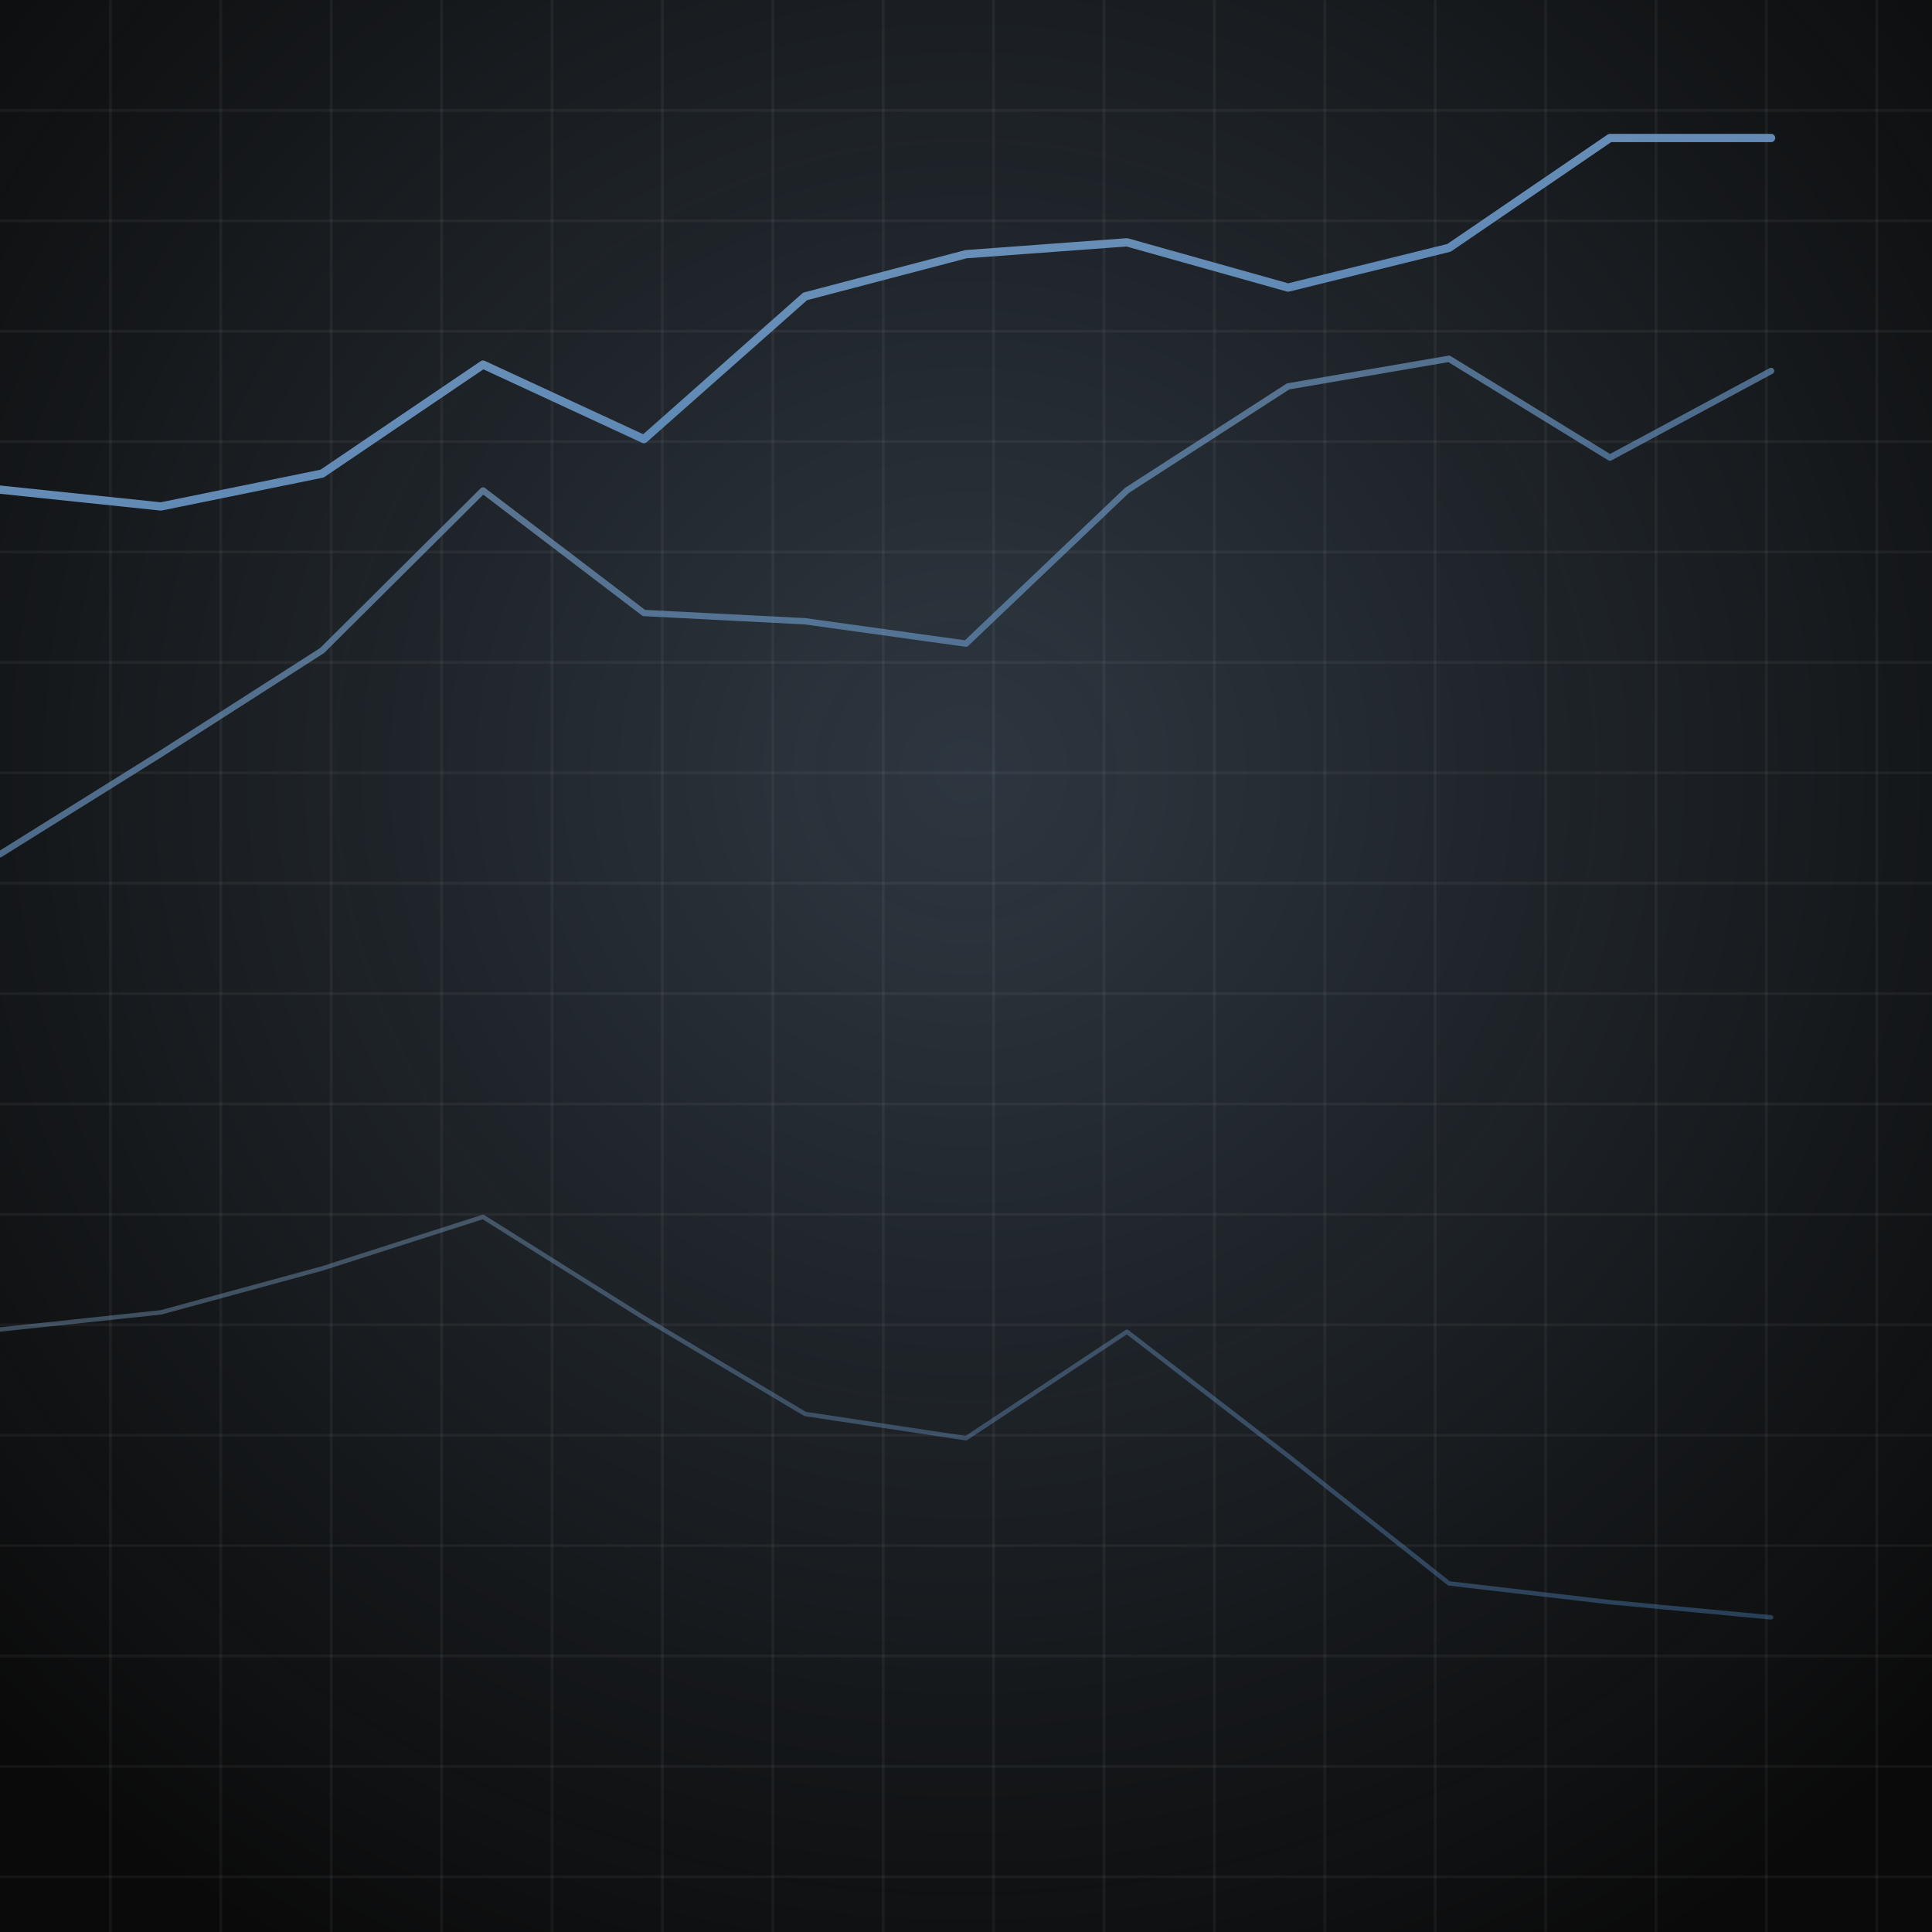
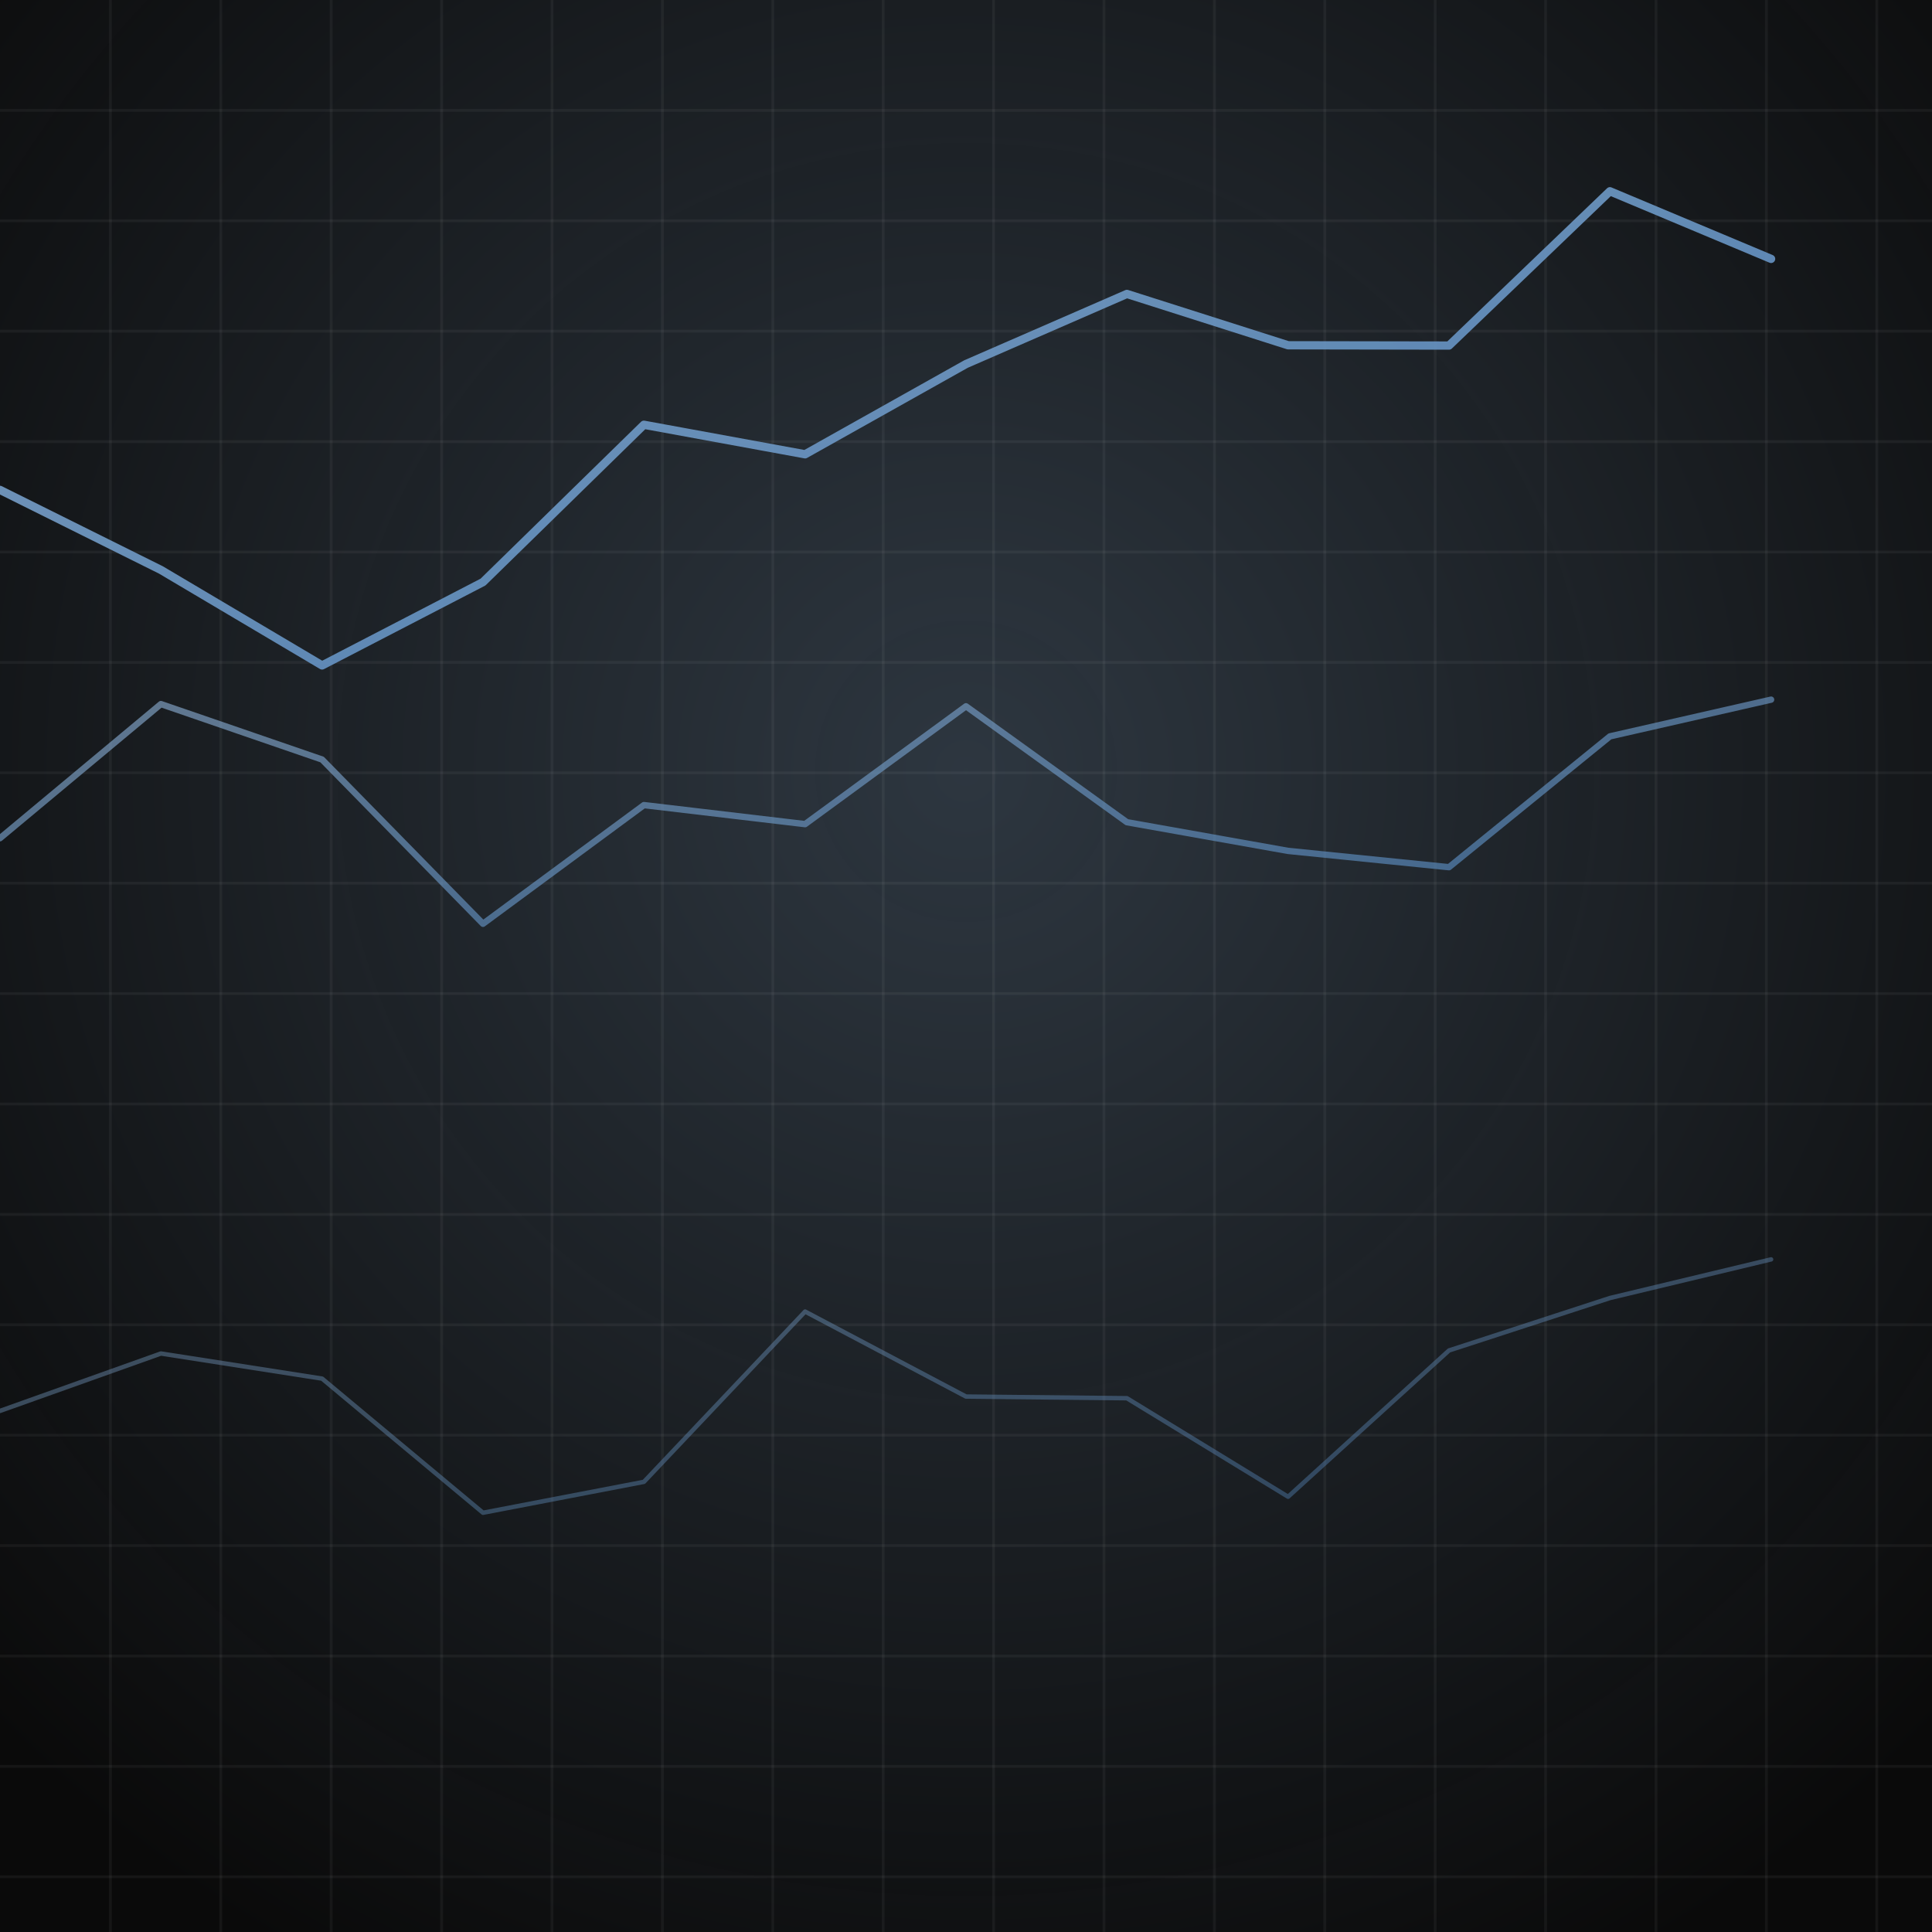
<svg xmlns="http://www.w3.org/2000/svg" viewBox="0 0 700 700" width="700" height="700">
  <defs>
-     <linearGradient id="g14" x1="0" y1="0" x2="1" y2="1">
+     <linearGradient id="g16" x1="0" y1="0" x2="1" y2="1">
      <stop offset="0" stop-color="#89AACC" />
      <stop offset="1" stop-color="#4E85BF" />
    </linearGradient>
-     <radialGradient id="glow14" cx="0.5" cy="0.4" r="0.7">
+     <radialGradient id="glow16" cx="0.5" cy="0.4" r="0.7">
      <stop offset="0" stop-color="#89AACC" stop-opacity="0.28" />
      <stop offset="1" stop-color="#89AACC" stop-opacity="0" />
    </radialGradient>
  </defs>
  <rect width="700" height="700" fill="#0a0a0a" />
-   <rect width="700" height="700" fill="url(#glow14)" />
+   <rect width="700" height="700" fill="url(#glow16)" />
  <line x1="40" y1="0" x2="40" y2="700" stroke="#ffffff" stroke-opacity="0.05" />
  <line x1="80" y1="0" x2="80" y2="700" stroke="#ffffff" stroke-opacity="0.05" />
  <line x1="120" y1="0" x2="120" y2="700" stroke="#ffffff" stroke-opacity="0.05" />
  <line x1="160" y1="0" x2="160" y2="700" stroke="#ffffff" stroke-opacity="0.05" />
  <line x1="200" y1="0" x2="200" y2="700" stroke="#ffffff" stroke-opacity="0.05" />
  <line x1="240" y1="0" x2="240" y2="700" stroke="#ffffff" stroke-opacity="0.05" />
  <line x1="280" y1="0" x2="280" y2="700" stroke="#ffffff" stroke-opacity="0.05" />
  <line x1="320" y1="0" x2="320" y2="700" stroke="#ffffff" stroke-opacity="0.05" />
  <line x1="360" y1="0" x2="360" y2="700" stroke="#ffffff" stroke-opacity="0.05" />
  <line x1="400" y1="0" x2="400" y2="700" stroke="#ffffff" stroke-opacity="0.05" />
  <line x1="440" y1="0" x2="440" y2="700" stroke="#ffffff" stroke-opacity="0.05" />
  <line x1="480" y1="0" x2="480" y2="700" stroke="#ffffff" stroke-opacity="0.05" />
  <line x1="520" y1="0" x2="520" y2="700" stroke="#ffffff" stroke-opacity="0.05" />
  <line x1="560" y1="0" x2="560" y2="700" stroke="#ffffff" stroke-opacity="0.05" />
  <line x1="600" y1="0" x2="600" y2="700" stroke="#ffffff" stroke-opacity="0.05" />
  <line x1="640" y1="0" x2="640" y2="700" stroke="#ffffff" stroke-opacity="0.05" />
  <line x1="680" y1="0" x2="680" y2="700" stroke="#ffffff" stroke-opacity="0.05" />
  <line x1="0" y1="40" x2="700" y2="40" stroke="#ffffff" stroke-opacity="0.05" />
  <line x1="0" y1="80" x2="700" y2="80" stroke="#ffffff" stroke-opacity="0.05" />
  <line x1="0" y1="120" x2="700" y2="120" stroke="#ffffff" stroke-opacity="0.05" />
  <line x1="0" y1="160" x2="700" y2="160" stroke="#ffffff" stroke-opacity="0.05" />
  <line x1="0" y1="200" x2="700" y2="200" stroke="#ffffff" stroke-opacity="0.05" />
  <line x1="0" y1="240" x2="700" y2="240" stroke="#ffffff" stroke-opacity="0.05" />
  <line x1="0" y1="280" x2="700" y2="280" stroke="#ffffff" stroke-opacity="0.05" />
  <line x1="0" y1="320" x2="700" y2="320" stroke="#ffffff" stroke-opacity="0.05" />
  <line x1="0" y1="360" x2="700" y2="360" stroke="#ffffff" stroke-opacity="0.05" />
  <line x1="0" y1="400" x2="700" y2="400" stroke="#ffffff" stroke-opacity="0.05" />
  <line x1="0" y1="440" x2="700" y2="440" stroke="#ffffff" stroke-opacity="0.05" />
  <line x1="0" y1="480" x2="700" y2="480" stroke="#ffffff" stroke-opacity="0.05" />
  <line x1="0" y1="520" x2="700" y2="520" stroke="#ffffff" stroke-opacity="0.05" />
  <line x1="0" y1="560" x2="700" y2="560" stroke="#ffffff" stroke-opacity="0.05" />
  <line x1="0" y1="600" x2="700" y2="600" stroke="#ffffff" stroke-opacity="0.05" />
  <line x1="0" y1="640" x2="700" y2="640" stroke="#ffffff" stroke-opacity="0.05" />
  <line x1="0" y1="680" x2="700" y2="680" stroke="#ffffff" stroke-opacity="0.05" />
-   <polyline points="0.0,177.4 58.3,183.5 116.7,171.6 175.0,132.1 233.3,159.1 291.7,107.4 350.0,92.1 408.3,87.8 466.7,104.2 525.0,89.8 583.3,50.0 641.7,50.0" fill="none" stroke="url(#g14)" stroke-width="3" stroke-opacity="0.9" stroke-linecap="round" stroke-linejoin="round" />
-   <polyline points="0.0,309.5 58.3,273.1 116.7,235.7 175.0,177.7 233.3,222.1 291.7,225.1 350.0,233.2 408.3,177.7 466.7,140.0 525.0,130.0 583.3,165.8 641.7,134.4" fill="none" stroke="url(#g14)" stroke-width="2.3" stroke-opacity="0.65" stroke-linecap="round" stroke-linejoin="round" />
-   <polyline points="0.0,481.7 58.3,475.5 116.7,459.6 175.0,440.9 233.3,477.5 291.7,512.3 350.0,521.1 408.3,482.5 466.7,527.5 525.0,573.7 583.3,580.5 641.7,586.0" fill="none" stroke="url(#g14)" stroke-width="1.6" stroke-opacity="0.4" stroke-linecap="round" stroke-linejoin="round" />
+   <polyline points="0.0,177.5 58.3,206.5 116.7,241.1 175.0,210.9 233.3,153.9 291.7,164.6 350.0,131.9 408.3,106.5 466.7,125.1 525.0,125.2 583.3,69.3 641.7,93.8" fill="none" stroke="url(#g16)" stroke-width="3" stroke-opacity="0.9" stroke-linecap="round" stroke-linejoin="round" />
+   <polyline points="0.0,303.7 58.3,255.1 116.7,275.2 175.0,334.7 233.3,291.7 291.7,298.6 350.0,255.9 408.3,297.9 466.7,308.3 525.0,314.2 583.3,266.8 641.7,253.5" fill="none" stroke="url(#g16)" stroke-width="2.3" stroke-opacity="0.65" stroke-linecap="round" stroke-linejoin="round" />
+   <polyline points="0.0,511.2 58.3,490.4 116.7,499.5 175.0,548.1 233.3,536.9 291.7,475.2 350.0,506.0 408.3,506.6 466.7,542.3 525.0,489.3 583.3,470.3 641.7,456.3" fill="none" stroke="url(#g16)" stroke-width="1.6" stroke-opacity="0.4" stroke-linecap="round" stroke-linejoin="round" />
</svg>
